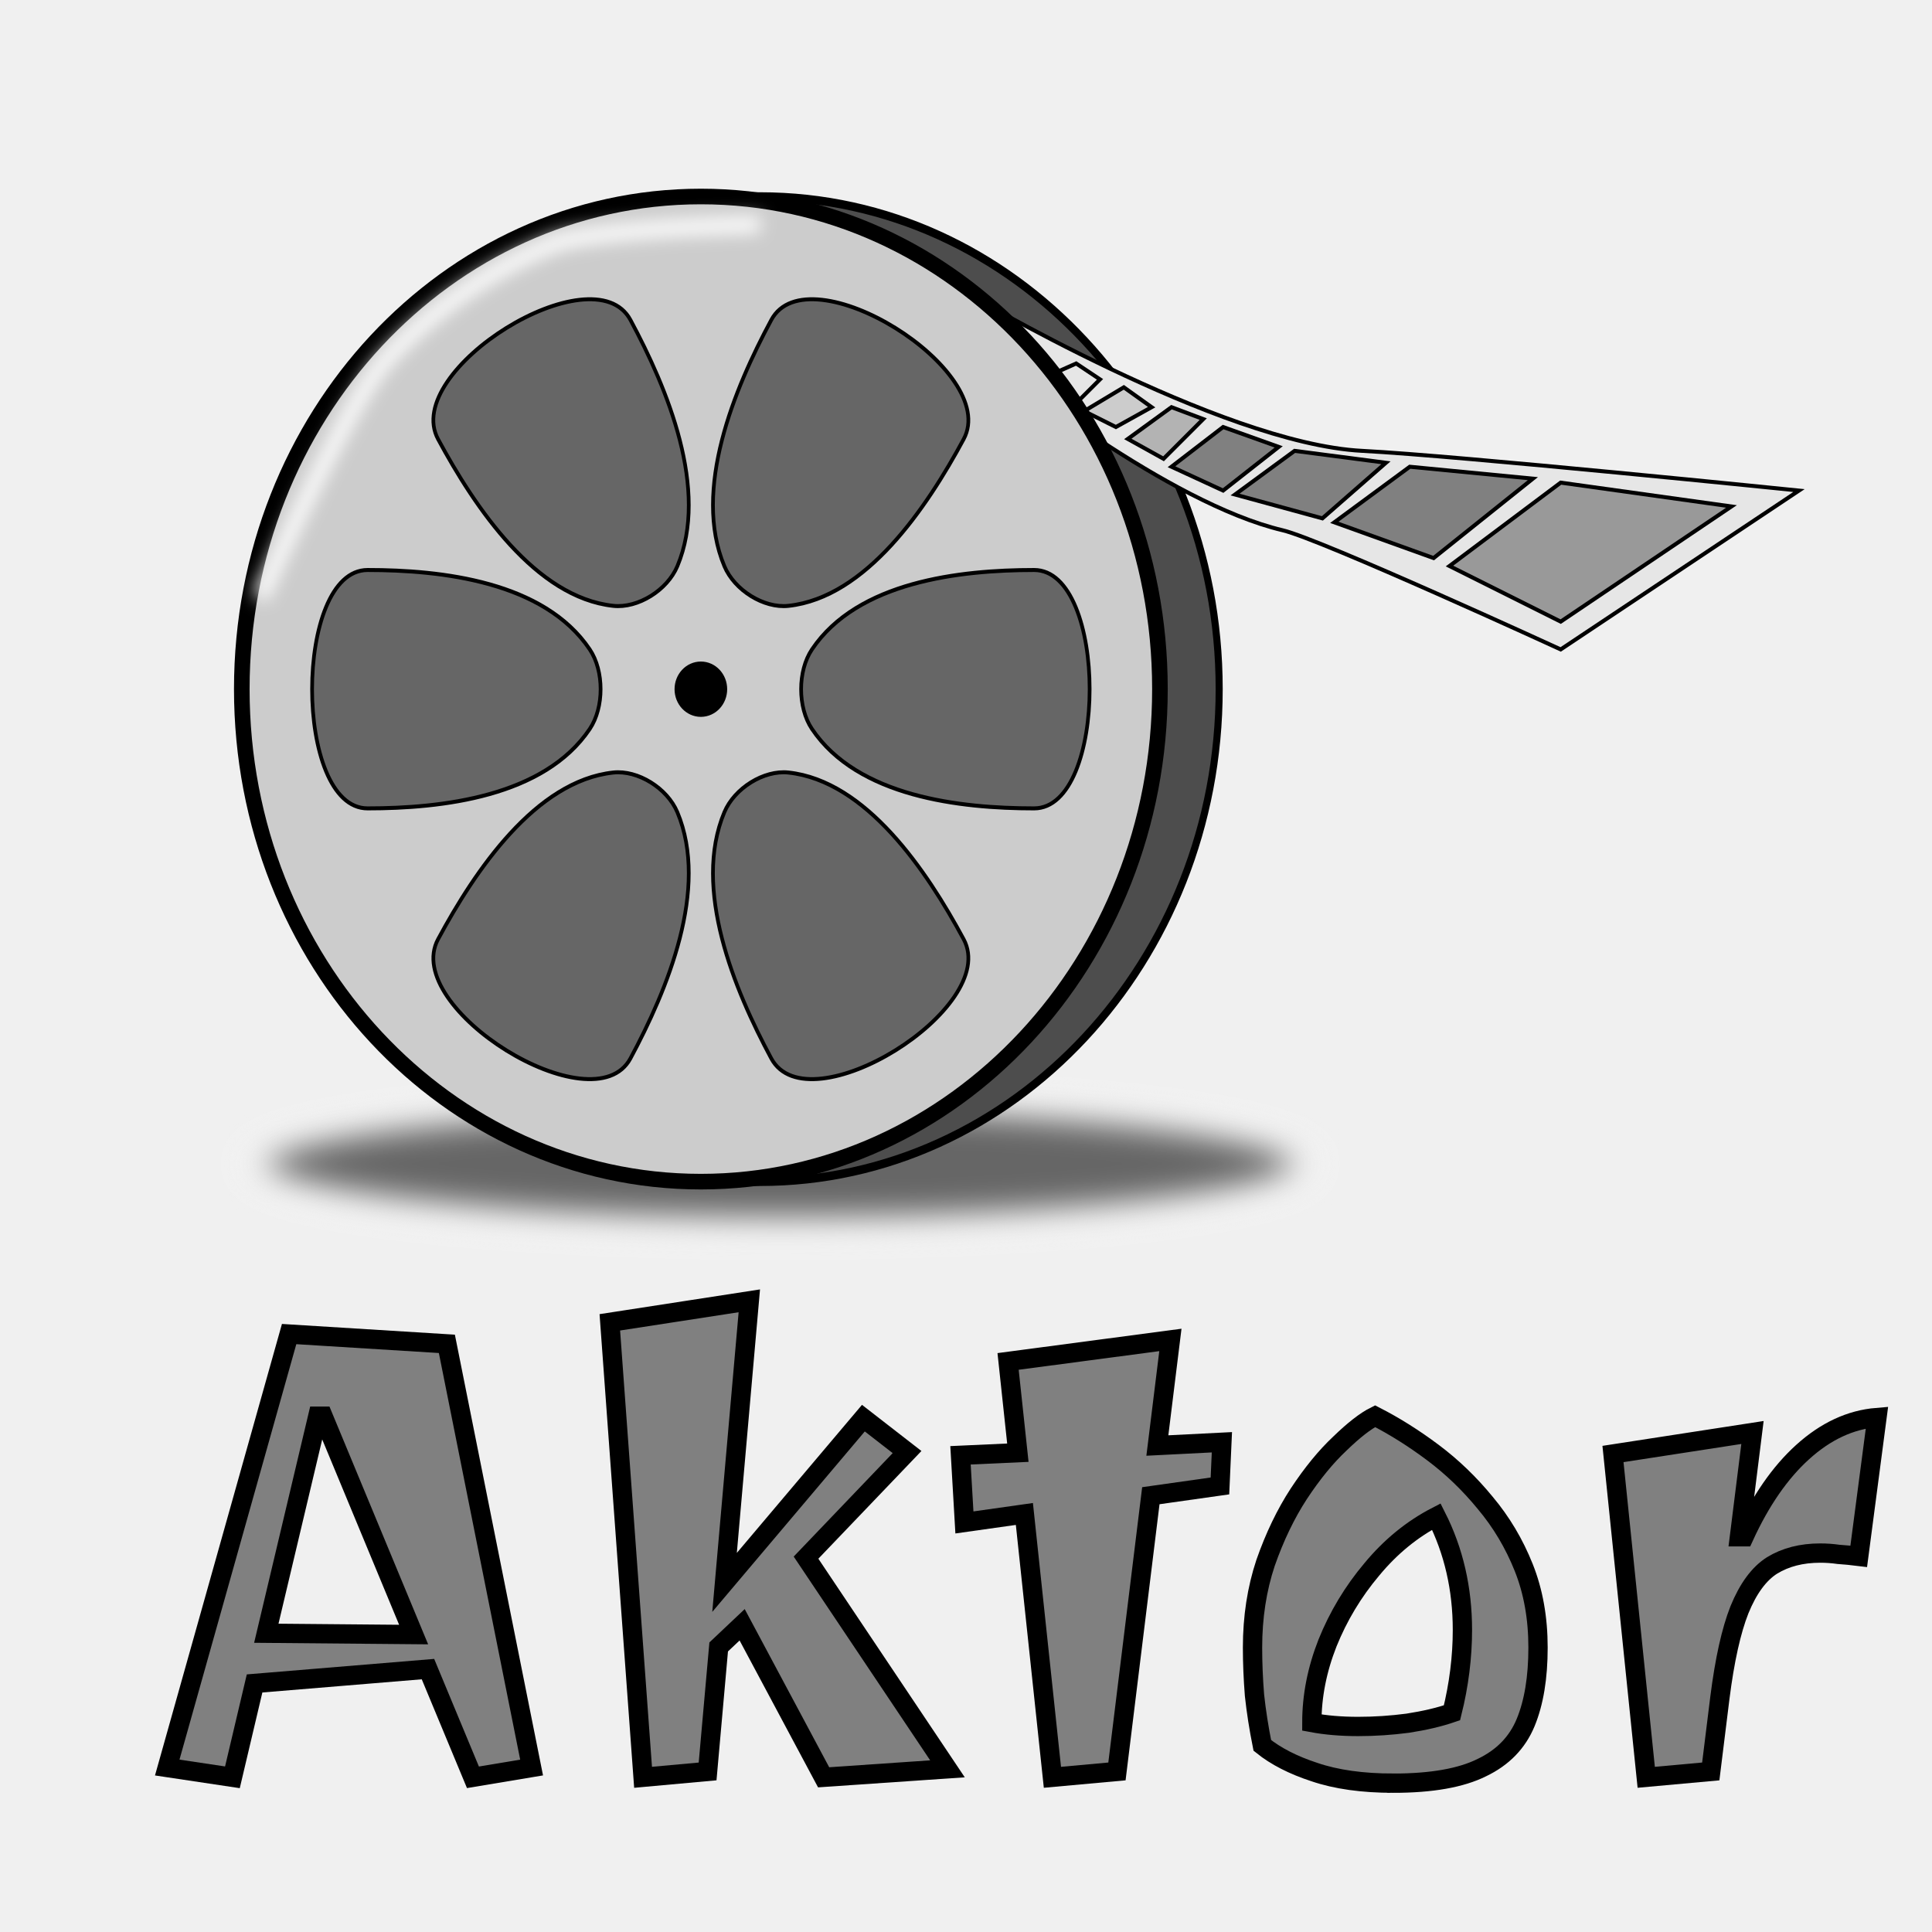
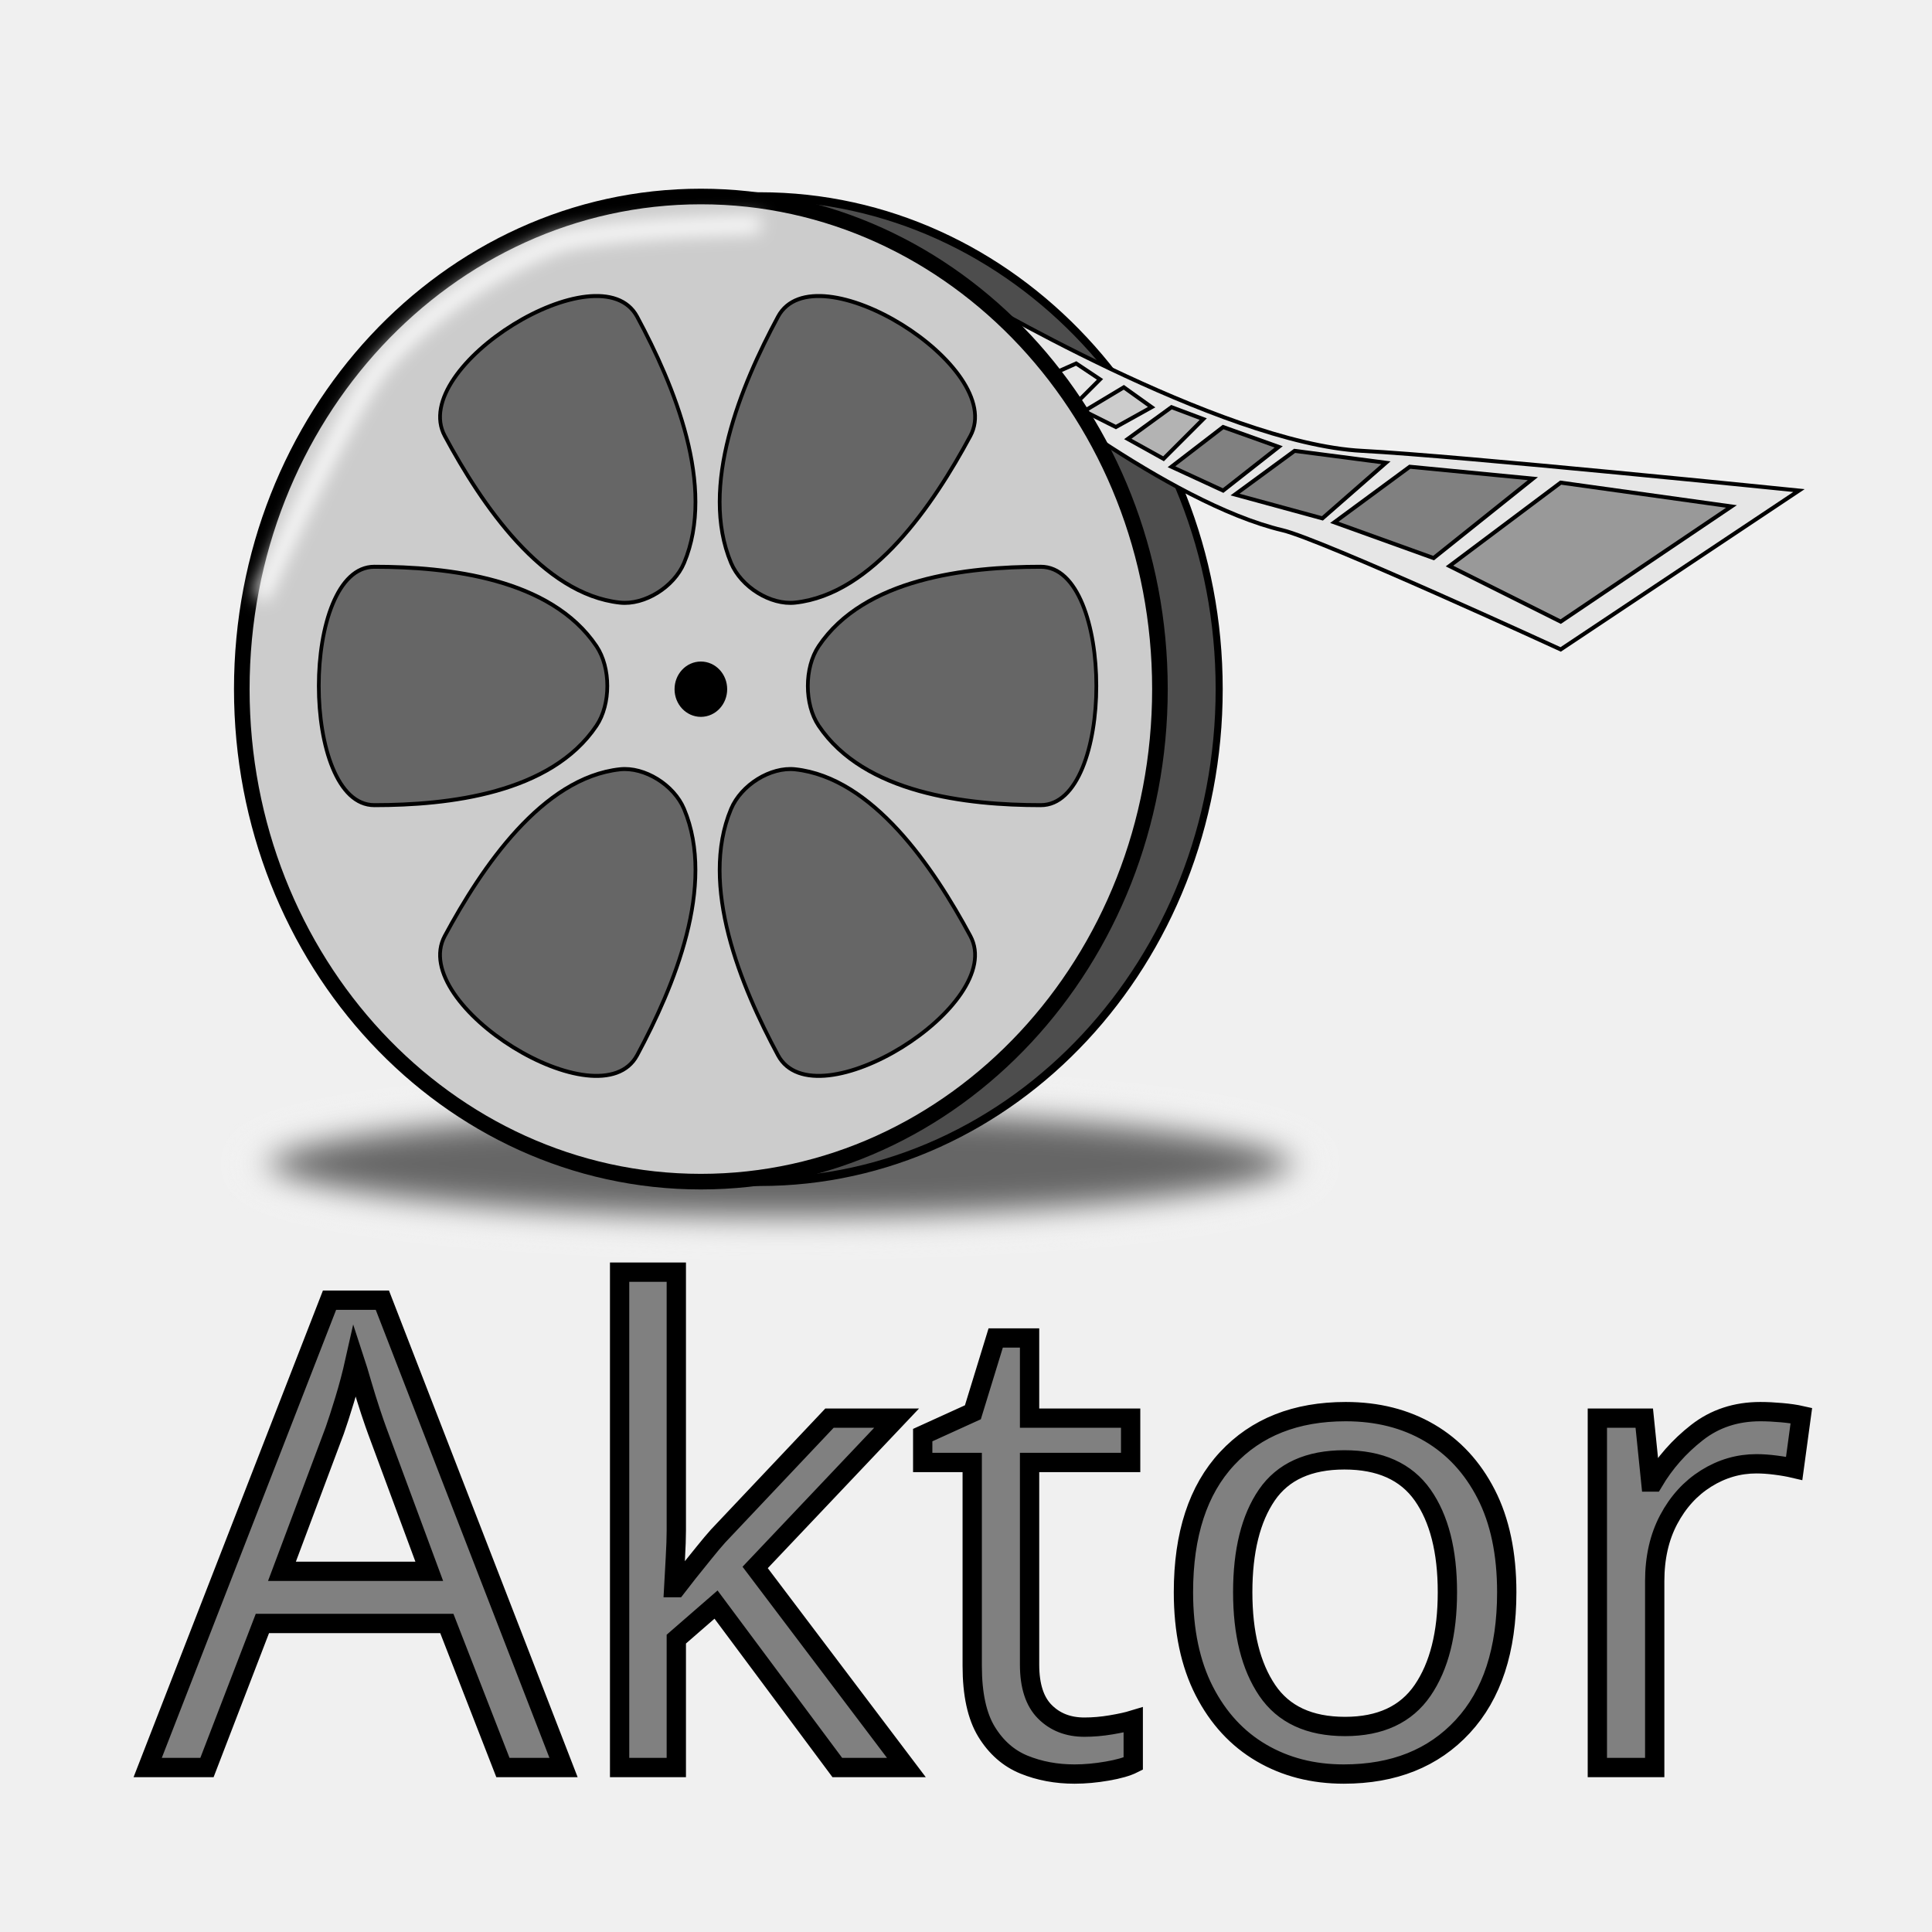
<svg xmlns="http://www.w3.org/2000/svg" id="svg2" viewBox="0 0 500 500" version="1.1" width="500" height="500">
  <defs id="defs4">
    <filter id="filter3865" color-interpolation-filters="sRGB" x="-0.052" y="-0.077" width="1.091" height="1.142">
      <feGaussianBlur id="feGaussianBlur3867" stdDeviation="2.188" />
    </filter>
    <filter id="filter3917" height="1.745" width="1.099" color-interpolation-filters="sRGB" y="-0.372" x="-0.049">
      <feGaussianBlur id="feGaussianBlur3919" stdDeviation="3.975" />
    </filter>
  </defs>
  <g id="layer1" transform="translate(-107.75,-327.36)">
-     <path id="path3871" style="fill:#666666;stroke:#ffffff;stroke-width:4;stroke-linecap:round;stroke-linejoin:round;filter:url(#filter3917)" transform="matrix(1.16081,0,0,1.022867,137.8846,378.4448)" d="m 265,244.5 a 117,15.5 0 0 1 -117,15.5 117,15.5 0 0 1 -117,-15.5 117,15.5 0 0 1 117,-15.5 117,15.5 0 0 1 117,15.5 z" />
+     <ellipse id="path3871" style="color:#000000;fill:#666666;stroke:#ffffff;stroke-width:4;stroke-linecap:round;stroke-linejoin:round;filter:url(#filter3917)" transform="matrix(1.16081,0,0,1.022867,137.8846,378.4448)" cx="148" cy="244.5" rx="117" ry="15.5" />
    <g id="g3009" style="fill:#4d4d4d" transform="matrix(0.9582383,0,0,1.028222,64.90489,40.59561)">
-       <path id="path2999" style="stroke:#000000;stroke-width:2" transform="matrix(0.95374,0,0,1.0781,11.565,-40.738)" d="m 380,457.362 a 130,115 0 0 1 -130,115 130,115 0 0 1 -130,-115 130,115 0 0 1 130,-115 130,115 0 0 1 130,115 z" />
+       <ellipse id="path2999" style="color:#000000;fill:#4d4d4d;stroke:#000000;stroke-width:2" transform="matrix(0.95374,0,0,1.0781,11.565,-40.738)" cx="250" cy="457.362" rx="130" ry="115" />
      <g id="g3001" style="fill:#4d4d4d">
        <path id="path2987" style="fill:#4d4d4d;stroke:#000000;stroke-width:1px" d="m 340,422.36 c 20,0 20,60 0,60 -20,0 -47.673,-2.897 -60,-20 -3.898,-5.408 -3.898,-14.592 0,-20 12.327,-17.102 40,-20 60,-20 z" />
        <path id="path2989" style="fill:#4d4d4d;stroke:#000000;stroke-width:1px" d="m 269.02,359.42 c 10,-17.32 61.962,12.68 51.962,30 -10,17.321 -26.346,39.837 -47.321,41.962 -6.633,0.672 -14.586,-3.92 -17.32,-10 -8.648,-19.227 2.679,-44.641 12.679,-61.962 z" />
        <path id="path2991" style="fill:#4d4d4d;stroke:#000000;stroke-width:1px" d="m 179.02,389.42 c -10,-17.32 41.962,-47.32 51.962,-30 10,17.321 21.327,42.735 12.679,61.962 -2.735,6.08 -10.688,10.672 -17.32,10 -20.975,-2.124 -37.321,-24.641 -47.321,-41.962 z" />
        <path id="path2993" style="fill:#4d4d4d;stroke:#000000;stroke-width:1px" d="m 160,482.36 c -20,0 -20,-60 0,-60 20,0 47.673,2.897 60,20 3.898,5.408 3.898,14.592 0,20 -12.327,17.102 -40,20 -60,20 z" />
        <path id="path2995" style="fill:#4d4d4d;stroke:#000000;stroke-width:1px" d="m 230.98,545.3 c -10,17.32 -61.962,-12.68 -51.962,-30 10,-17.321 26.346,-39.837 47.321,-41.962 6.633,-0.672 14.586,3.92 17.32,10 8.648,19.227 -2.679,44.641 -12.679,61.962 z" />
        <path id="path2997" d="m 320.98,515.3 c 10,17.32 -41.962,47.32 -51.962,30 -10,-17.321 -21.327,-42.735 -12.679,-61.962 2.735,-6.08 10.688,-10.672 17.32,-10 20.975,2.124 37.321,24.641 47.321,41.962 z" style="fill:#4d4d4d;stroke:#000000;stroke-width:1px" />
      </g>
    </g>
    <g id="g3942" transform="matrix(1.027811,0,0,1.027811,38.86223,40.76793)">
      <path id="path3039" d="m 310,352.36 c 0,0 64.146,38.166 100,40 24.235,1.24 110,10 110,10 l -60,40 c 0,0 -60.268,-27.702 -70,-30 -29.017,-6.85 -70,-40 -70,-40 z" style="fill:#e6e6e6;stroke:#000000;stroke-width:1px" />
      <path id="path3053" d="m 460,435.36 -28,-14 28,-21 43,6 z" style="fill:#999999;stroke:#000000;stroke-width:1px" />
      <path id="path3055" d="m 428,419.36 -25,-9 19,-14 31,3 z" style="fill:#808080;stroke:#000000;stroke-width:1px" />
      <path id="path3057" d="m 400,409.36 -22,-6 15,-11 23,3 z" style="fill:#808080;stroke:#000000;stroke-width:1px" />
      <path id="path3059" d="m 375,402.36 -13,-6 13,-10 14,5 z" style="fill:#808080;stroke:#000000;stroke-width:1px" />
      <path id="path3061" d="m 360,394.36 -9,-5 11,-8 8,3 z" style="fill:#b3b3b3;stroke:#000000;stroke-width:1px" />
      <path id="path3063" d="m 348,386.36 -8,-4 10,-6 7,5 z" style="fill:#cccccc;stroke:#000000;stroke-width:1px" />
      <path id="path3065" d="m 338,380.36 -9,-6 9,-4 6,4 z" style="fill:none;stroke:#000000;stroke-width:1px" />
    </g>
-     <path id="path3021" style="fill:#cccccc;stroke:#000000;stroke-width:4.037" d="M 407.941,505.692 A 118.808,127.477 0 0 1 289.133,633.169 118.808,127.477 0 0 1 170.325,505.692 118.808,127.477 0 0 1 289.133,378.215 118.808,127.477 0 0 1 407.941,505.692 Z" />
-     <g id="g3023" style="fill:#666666" transform="matrix(0.9582383,0,0,1.028222,49.57305,40.59561)">
+     <ellipse id="path3021" style="color:#000000;fill:#cccccc;stroke:#000000;stroke-width:4.037" cx="289.133" cy="505.692" rx="118.808" ry="127.477" />
+     <g id="g3023" style="fill:#666666" transform="matrix(0.9582383,0,0,1.028222,51.30767,39.75991)">
      <path id="path3025" style="fill:#666666;stroke:#000000;stroke-width:1px" d="m 340,422.36 c 20,0 20,60 0,60 -20,0 -47.673,-2.897 -60,-20 -3.898,-5.408 -3.898,-14.592 0,-20 12.327,-17.102 40,-20 60,-20 z" />
      <path id="path3027" style="fill:#666666;stroke:#000000;stroke-width:1px" d="m 269.02,359.42 c 10,-17.32 61.962,12.68 51.962,30 -10,17.321 -26.346,39.837 -47.321,41.962 -6.633,0.672 -14.586,-3.92 -17.32,-10 -8.648,-19.227 2.679,-44.641 12.679,-61.962 z" />
      <path id="path3029" style="fill:#666666;stroke:#000000;stroke-width:1px" d="m 179.02,389.42 c -10,-17.32 41.962,-47.32 51.962,-30 10,17.321 21.327,42.735 12.679,61.962 -2.735,6.08 -10.688,10.672 -17.32,10 -20.975,-2.124 -37.321,-24.641 -47.321,-41.962 z" />
      <path id="path3031" style="fill:#666666;stroke:#000000;stroke-width:1px" d="m 160,482.36 c -20,0 -20,-60 0,-60 20,0 47.673,2.897 60,20 3.898,5.408 3.898,14.592 0,20 -12.327,17.102 -40,20 -60,20 z" />
      <path id="path3033" style="fill:#666666;stroke:#000000;stroke-width:1px" d="m 230.98,545.3 c -10,17.32 -61.962,-12.68 -51.962,-30 10,-17.321 26.346,-39.837 47.321,-41.962 6.633,-0.672 14.586,3.92 17.32,10 8.648,19.227 -2.679,44.641 -12.679,61.962 z" />
      <path id="path3035" d="m 320.98,515.3 c 10,17.32 -41.962,47.32 -51.962,30 -10,-17.321 -21.327,-42.735 -12.679,-61.962 2.735,-6.08 10.688,-10.672 17.32,-10 20.975,2.124 37.321,24.641 47.321,41.962 z" style="fill:#666666;stroke:#000000;stroke-width:1px" />
    </g>
-     <path id="path3037" style="stroke:#000000;stroke-width:4.037;stroke-linecap:round;stroke-linejoin:round" d="m 293.924,505.724 a 4.791,5.141 0 0 1 -4.791,5.141 4.791,5.141 0 0 1 -4.791,-5.141 4.791,5.141 0 0 1 4.791,-5.141 4.791,5.141 0 0 1 4.791,5.141 z" />
+     <ellipse id="path3037" style="color:#000000;fill:#000000;stroke:#000000;stroke-width:4.037;stroke-linecap:round;stroke-linejoin:round" cx="289.133" cy="505.724" rx="4.791" ry="5.141" />
    <path id="path3079" style="fill:none;stroke:#ffffff;stroke-width:4;filter:url(#filter3865)" d="M 6,102 C 6,102 29.455,52.642 40,42 52.561,29.324 68.294,19.274 85,13 95.724,8.973 141,8 141,8" transform="matrix(0.9582383,0,0,1.028222,169.3531,377.1909)" />
-     <g aria-label="Aktor" id="text657" style="font-size:168.692px;font-family:'Joti One';-inkscape-font-specification:'Joti One, Normal';fill:#808080;fill-rule:evenodd;stroke:#000000;stroke-width:4.995">
-       <path d="m 167.9,787.325 -16.869,-2.53 31.545,-112.18 40.823,2.53 21.93,109.65 -15.182,2.53 -11.64,-28.003 -44.872,3.711 z m 46.896,-36.944 -23.448,-56.512 h -1.35 l -13.327,56.174 z" id="path428" />
-       <path d="m 274.176,787.325 -8.603,-117.747 36.1,-5.567 -6.41,72.875 35.931,-42.51 11.302,8.772 -26.147,27.328 36.606,54.656 -32.051,2.193 -21.087,-39.474 -6.073,5.736 -2.868,32.22 z" id="path430" />
-       <path d="m 380.114,787.325 -7.254,-68.152 -15.52,2.193 -1.012,-17.375 14.845,-0.675 -2.53,-23.617 42.004,-5.567 -3.374,27.328 16.701,-0.843 -0.506,11.302 -17.881,2.53 -8.772,71.357 z" id="path432" />
-       <path d="m 468.34,788.844 q -11.977,0 -20.412,-2.868 -8.266,-2.699 -13.495,-6.916 -1.35,-6.748 -2.024,-12.989 -0.506,-6.41 -0.506,-12.315 0,-11.808 3.374,-21.93 3.543,-10.122 8.603,-17.881 5.229,-7.929 10.628,-12.989 5.398,-5.229 9.109,-7.085 7.591,3.88 15.014,9.447 7.422,5.567 13.495,12.989 6.242,7.422 9.953,16.701 3.711,9.278 3.711,20.749 0,11.64 -3.205,19.4 -3.205,7.76 -11.302,11.64 -8.097,4.049 -22.942,4.049 z m -9.109,-14.676 q 6.41,0 12.821,-0.843 6.579,-1.012 11.471,-2.699 1.35,-5.398 2.024,-10.796 0.675,-5.398 0.675,-10.628 0,-16.026 -6.748,-29.352 -9.447,4.892 -16.701,13.664 -7.254,8.603 -11.471,19.062 -4.049,10.29 -4.049,20.58 5.398,1.012 11.977,1.012 z" id="path434" />
-       <path d="m 533.792,787.325 -8.603,-83.671 36.1,-5.567 -3.374,26.991 h 1.181 q 6.41,-14.001 15.182,-21.93 8.941,-8.097 19.231,-8.941 l -4.723,35.931 q -2.699,-0.337 -5.229,-0.506 -2.362,-0.337 -4.723,-0.337 -7.254,0 -12.483,3.205 -5.061,3.205 -8.435,11.471 -3.205,8.097 -5.061,22.773 l -2.362,19.062 z" id="path436" />
-     </g>
+     <text xml:space="preserve" style="font-size:168.692px;font-family:'Joti One';-inkscape-font-specification:'Joti One, Normal';fill:#808080;fill-opacity:1;fill-rule:evenodd;stroke:#000000;stroke-width:4.995;stroke-dasharray:none;stroke-opacity:1" x="145.97" y="784.795" id="text657">
+       <tspan id="tspan655" x="145.97" y="784.795" style="fill:#808080;fill-opacity:1;stroke:#000000;stroke-width:4.995;stroke-dasharray:none;stroke-opacity:1">Aktor</tspan>
+     </text>
  </g>
</svg>
